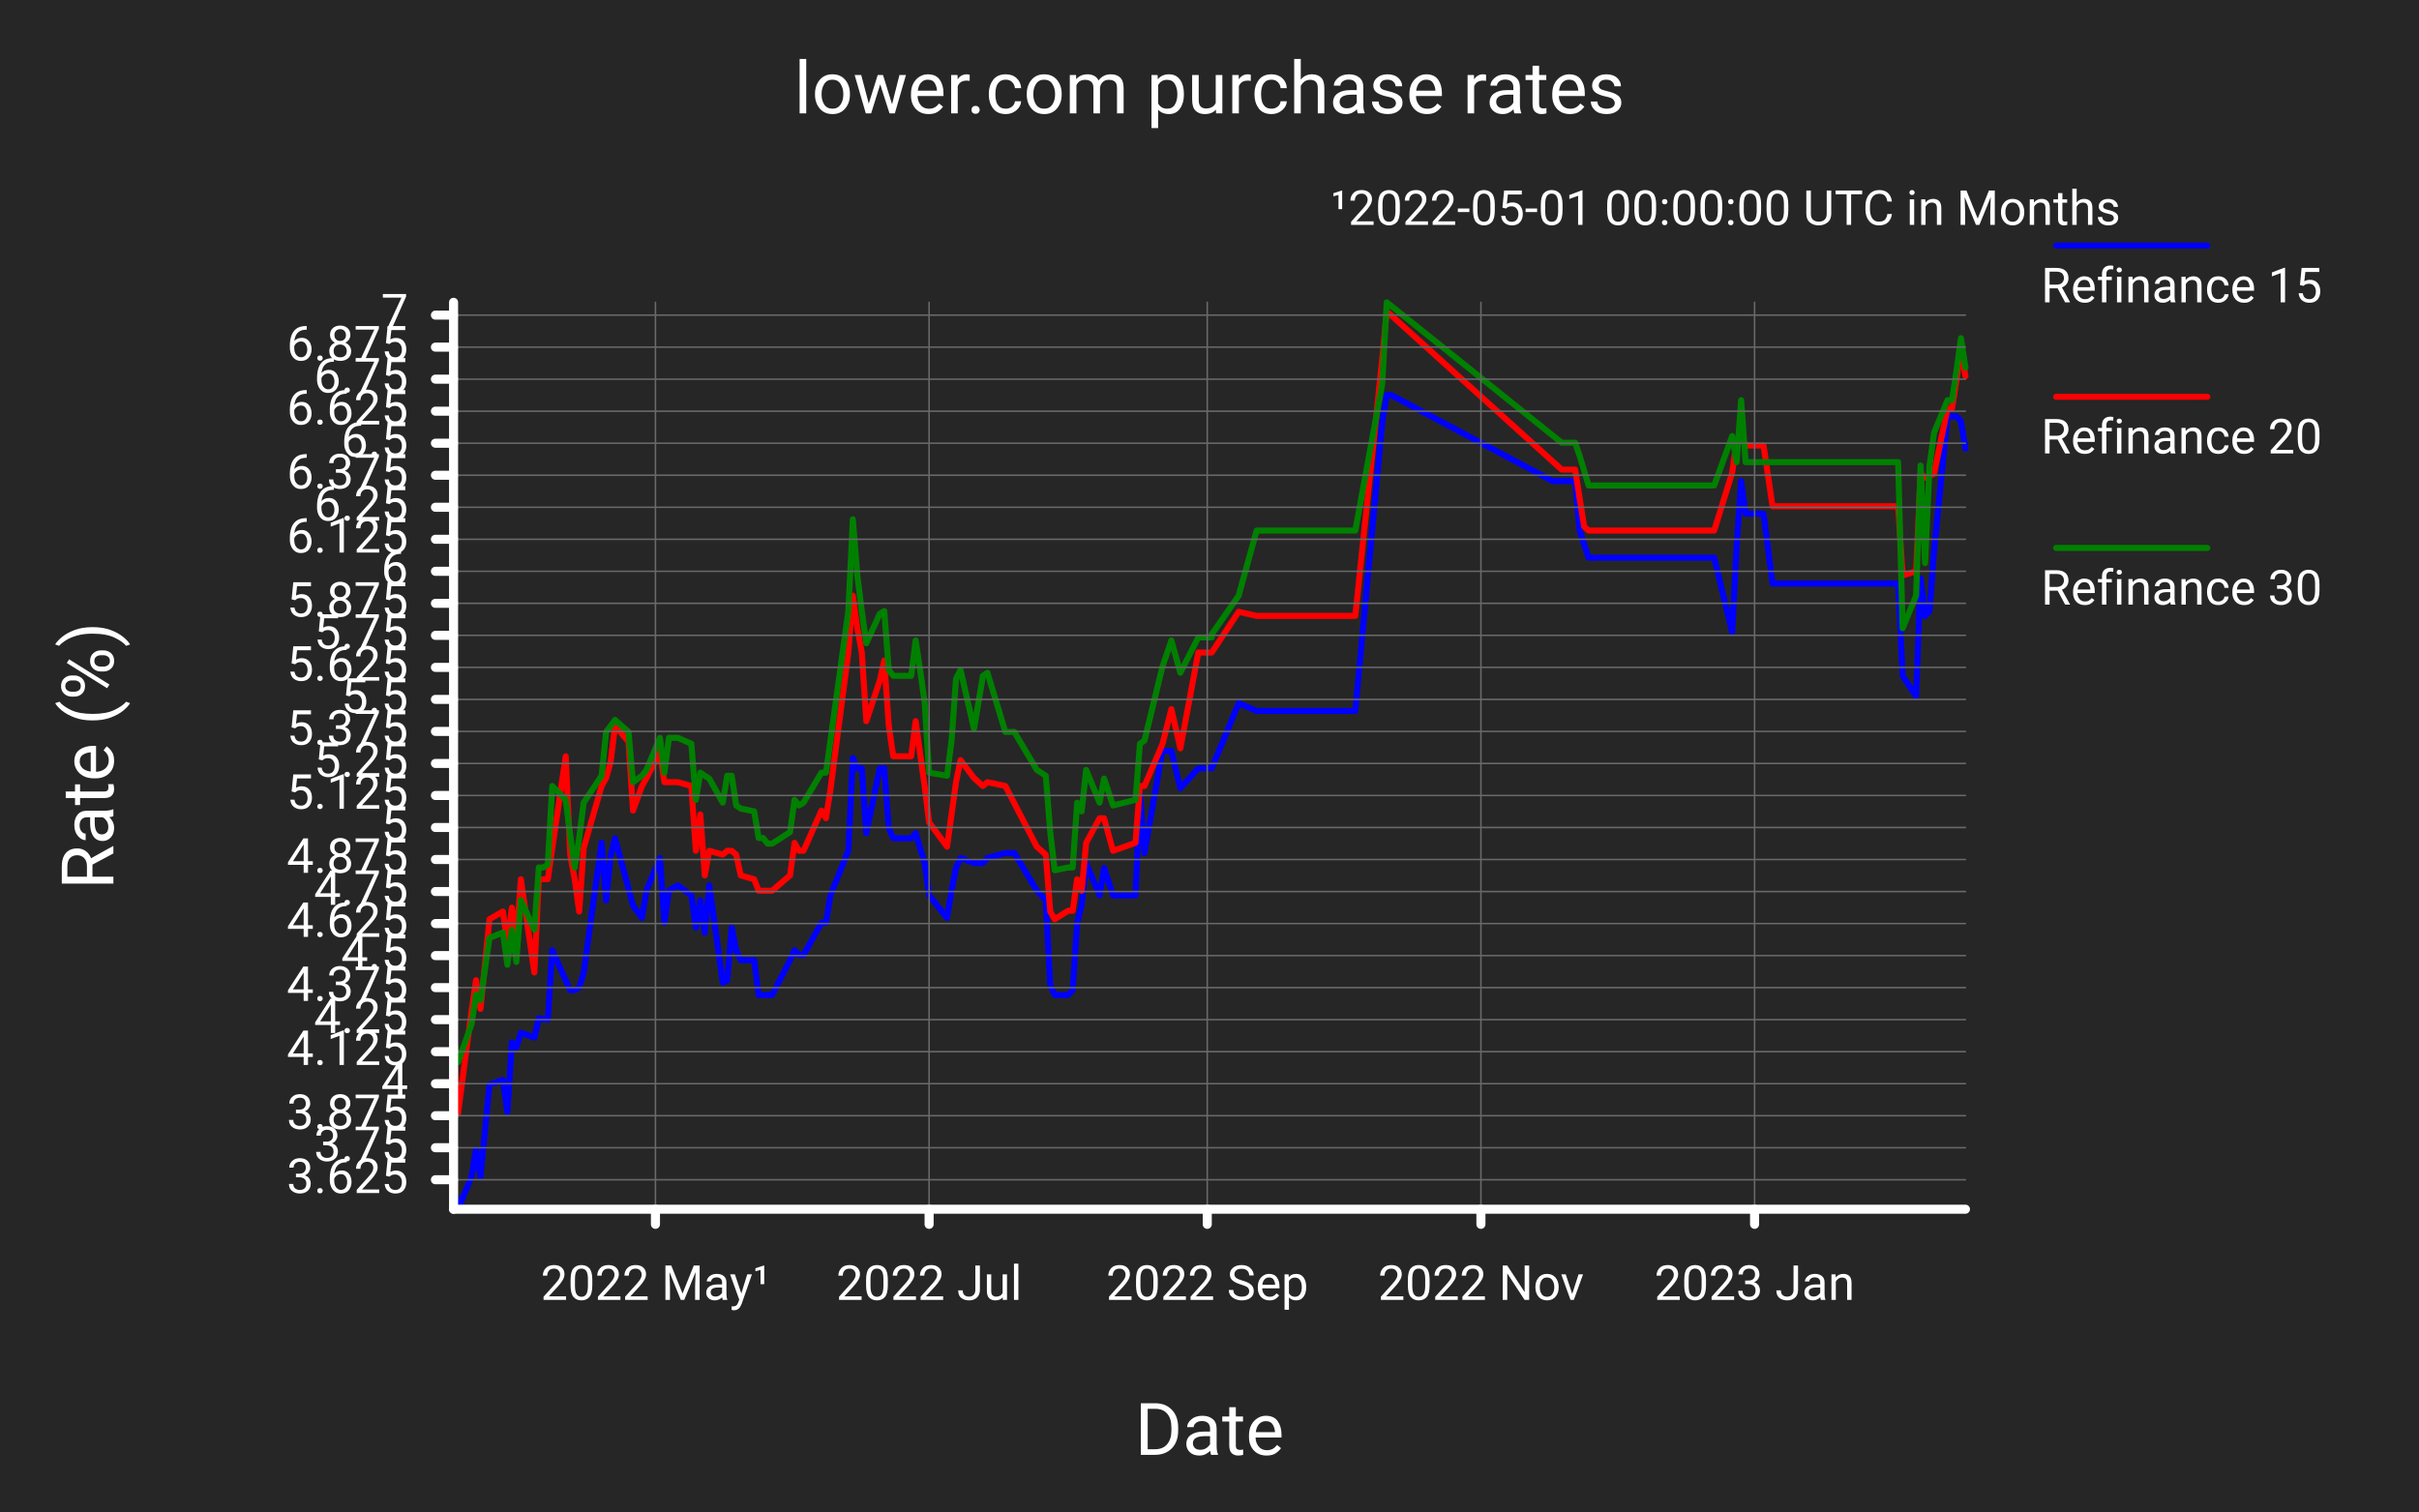
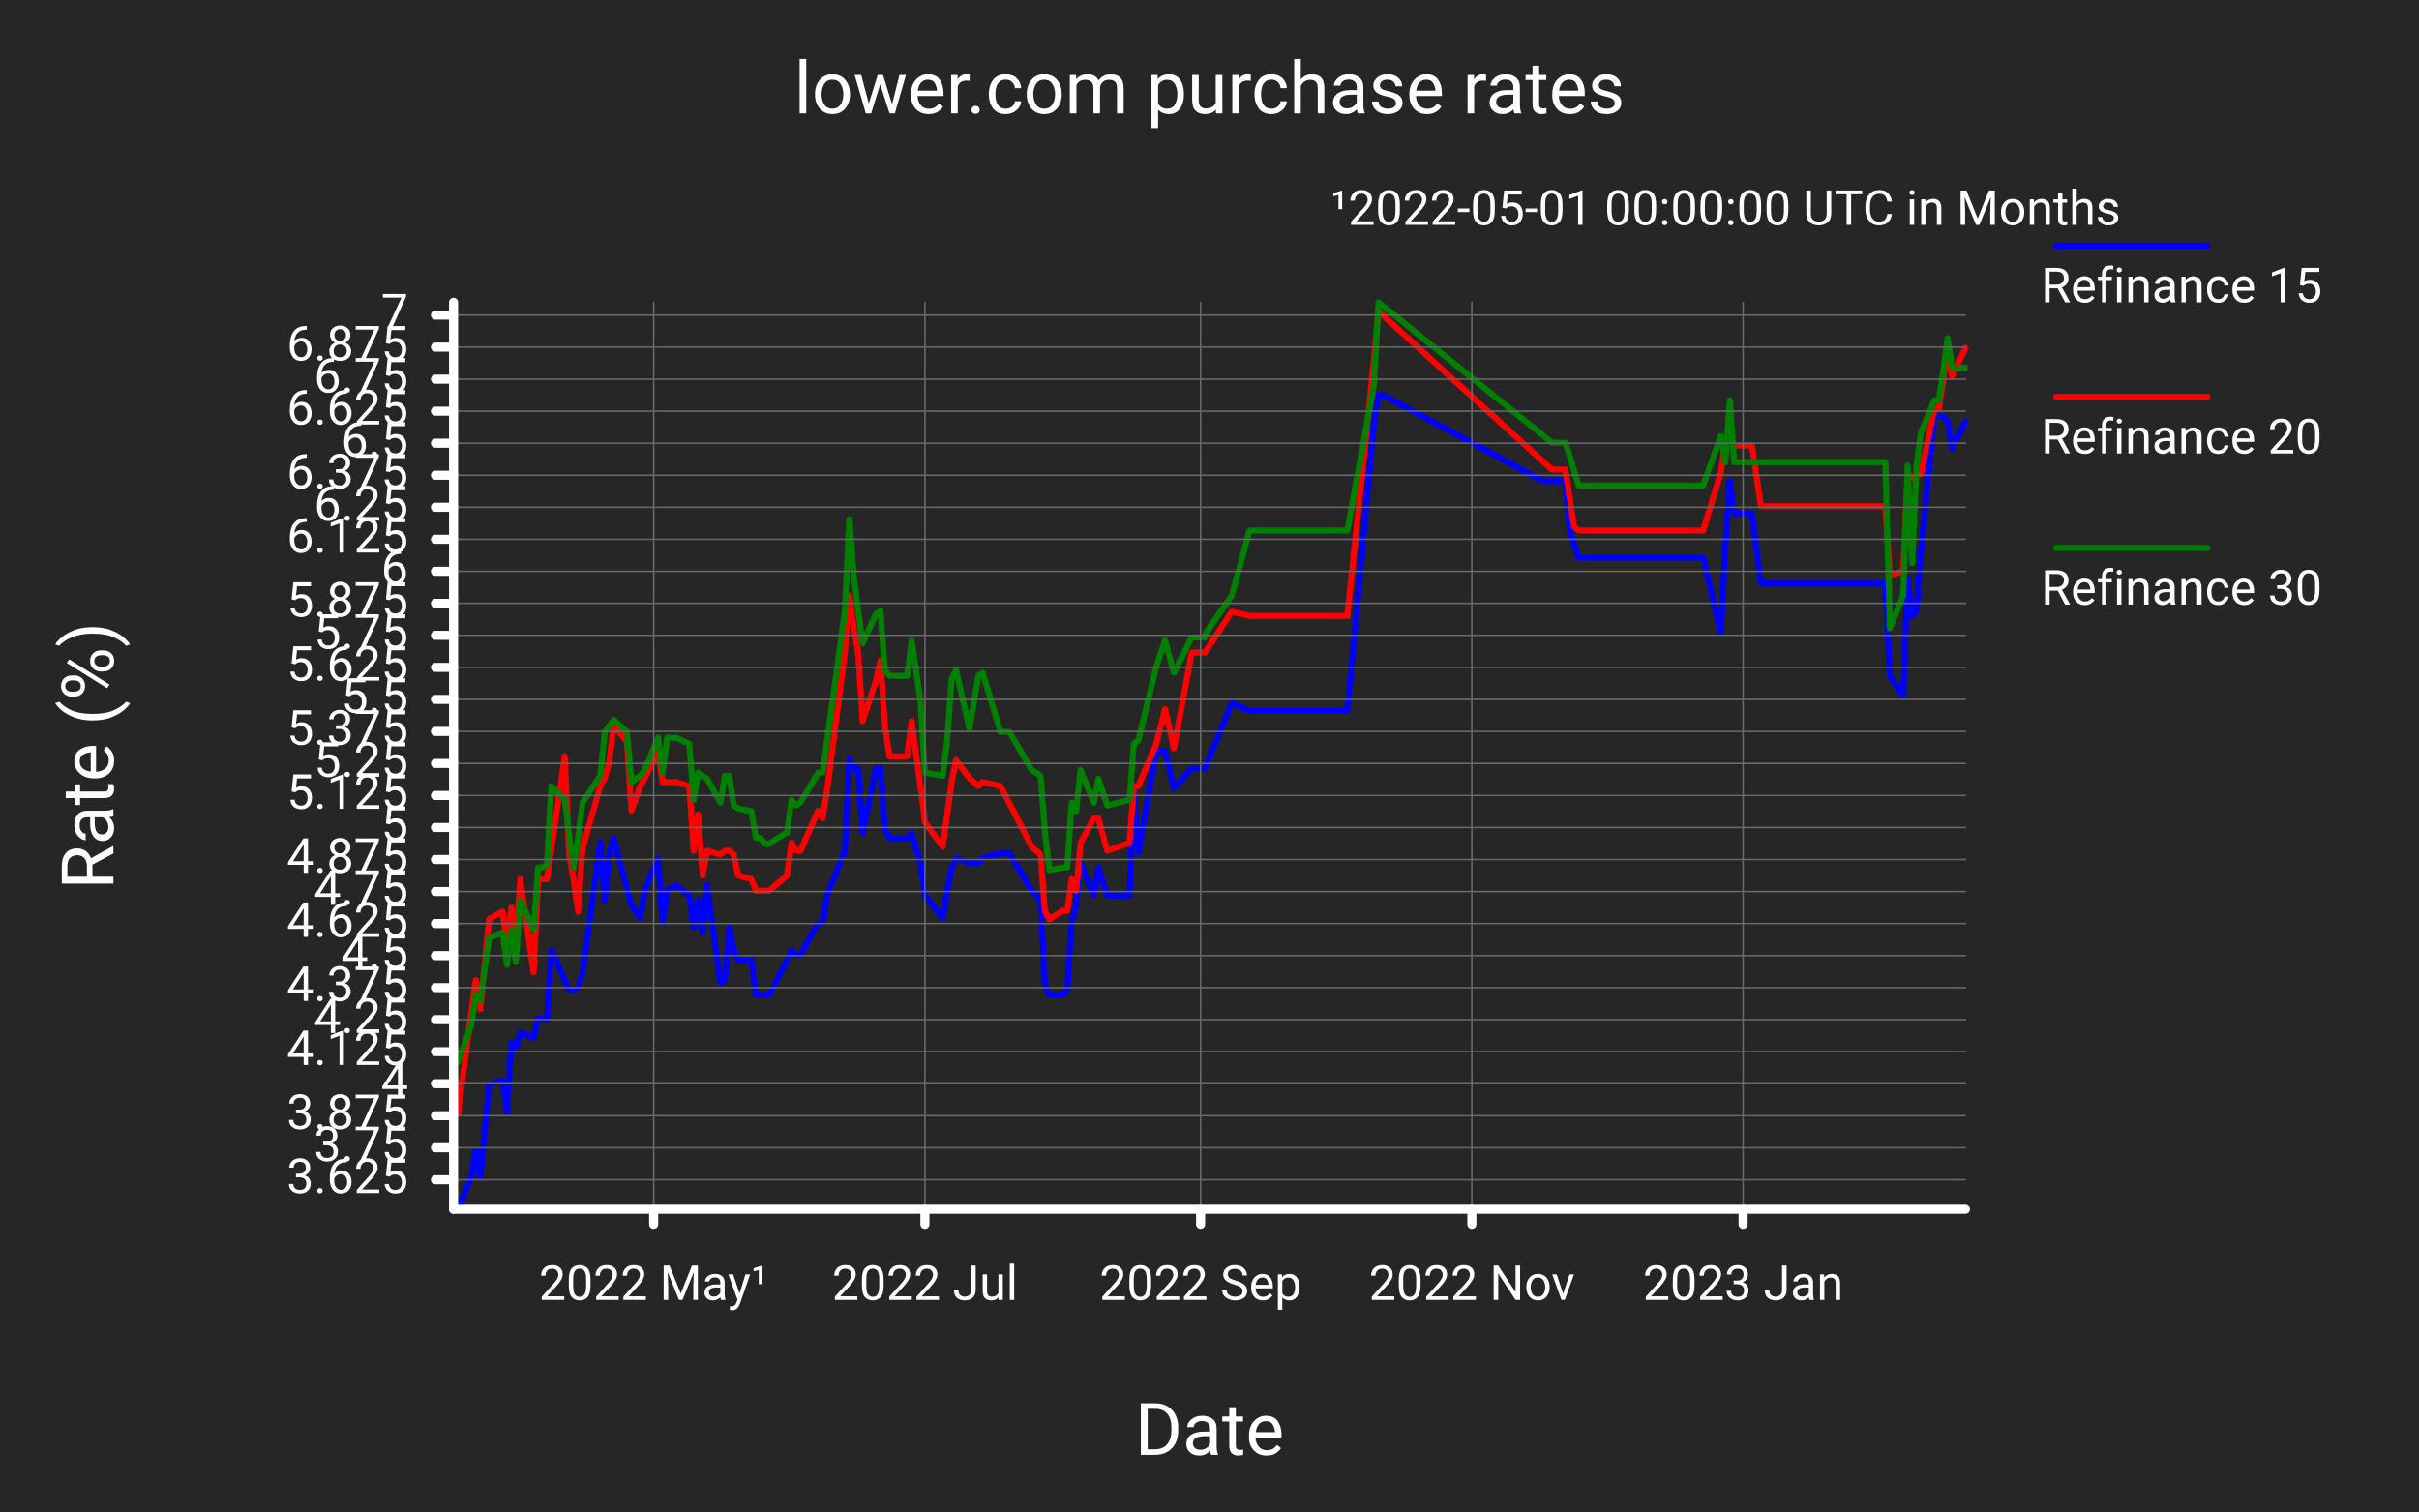
<svg xmlns="http://www.w3.org/2000/svg" class="poloto" width="800" height="500" viewBox="0 0 800 500">
  <style>.poloto{stroke-linecap:round;stroke-linejoin:round;font-family:Roboto,sans-serif;font-size:16px;}.poloto_background{fill:#262626;}.poloto_scatter{stroke-width:7}.poloto_tick_line{stroke:dimgray;stroke-width:0.5}.poloto_line{stroke-width:2}.poloto_text{fill: white;}.poloto_axis_lines{stroke: white;stroke-width:3;fill:none;stroke-dasharray:none}.poloto_title{font-size:24px;dominant-baseline:start;text-anchor:middle;}.poloto_xname{font-size:24px;dominant-baseline:start;text-anchor:middle;}.poloto_yname{font-size:24px;dominant-baseline:start;text-anchor:middle;}.poloto0stroke{stroke:blue;}.poloto1stroke{stroke:red;}.poloto2stroke{stroke:green;}.poloto3stroke{stroke:gold;}.poloto4stroke{stroke:aqua;}.poloto5stroke{stroke:lime;}.poloto6stroke{stroke:orange;}.poloto7stroke{stroke:chocolate;}.poloto0fill{fill:blue;}.poloto1fill{fill:red;}.poloto2fill{fill:green;}.poloto3fill{fill:gold;}.poloto4fill{fill:aqua;}.poloto5fill{fill:lime;}.poloto6fill{fill:orange;}.poloto7fill{fill:chocolate;}</style>
  <circle r="1e5" class="poloto_background" />
  <text class="poloto_text poloto_legend_text" x="675" y="100">Refinance 15</text>
  <line class="poloto_line poloto_legend_icon poloto0stroke poloto0legend" stroke="black" x1="680" x2="730" y1="81.25" y2="81.25" />
-   <path class="poloto_line poloto0stroke" fill="none" stroke="black" d=" M 150.00 392.46 L 151.48 400.00 L 155.93 389.32 L 157.42 380.17 L 158.90 389.32 L 158.90 389.32 L 161.87 358.81 L 166.32 357.20 L 167.80 367.88 L 169.29 344.83 L 170.77 346.44 L 172.26 341.61 L 176.71 343.22 L 178.19 336.78 L 178.19 336.78 L 181.16 337.37 L 182.64 314.32 L 187.09 324.32 L 188.58 327.54 L 190.06 327.54 L 191.54 326.69 L 193.03 321.78 L 198.96 278.73 L 200.45 297.88 L 201.93 283.05 L 203.41 277.29 L 203.41 277.29 L 209.35 299.58 L 212.31 303.64 L 213.80 294.58 L 218.25 283.81 L 219.73 305.25 L 221.22 294.58 L 221.22 294.58 L 224.18 292.88 L 228.64 296.19 L 230.12 306.86 L 230.12 306.86 L 231.60 297.80 L 233.09 308.56 L 234.57 292.88 L 239.02 325.08 L 240.50 324.32 L 241.99 306.86 L 241.99 306.86 L 243.47 314.32 L 244.96 317.63 L 249.41 317.63 L 250.89 329.15 L 252.37 329.15 L 253.86 329.15 L 255.34 329.15 L 261.28 317.63 L 262.76 314.32 L 264.24 315.93 L 265.73 315.93 L 265.73 315.93 L 271.66 305.25 L 273.15 305.25 L 274.63 296.19 L 280.56 281.36 L 282.05 250.76 L 283.53 254.15 L 285.01 254.15 L 286.50 275.59 L 290.95 254.15 L 292.43 254.15 L 293.92 273.90 L 295.40 277.29 L 301.34 277.29 L 302.82 275.59 L 304.30 280.59 L 305.79 285.51 L 307.27 296.19 L 313.20 303.64 L 314.69 294.58 L 316.17 287.12 L 317.66 283.81 L 322.11 285.51 L 325.07 285.51 L 326.56 283.81 L 332.49 282.20 L 332.49 282.20 L 332.49 282.20 L 332.49 282.20 L 332.49 282.20 L 332.49 282.20 L 335.46 282.20 L 335.46 282.20 L 335.46 282.20 L 335.46 282.20 L 335.46 282.20 L 335.46 282.20 L 342.88 294.58 L 345.85 297.80 L 347.33 325.93 L 348.81 329.15 L 353.26 329.15 L 354.75 327.54 L 356.23 305.25 L 357.72 299.49 L 359.20 285.51 L 363.65 296.19 L 363.65 296.19 L 365.13 287.12 L 368.10 296.19 L 368.10 296.19 L 375.52 296.19 L 377.00 262.46 L 378.49 282.20 L 384.42 248.39 L 387.39 248.39 L 387.39 248.39 L 390.36 260.76 L 396.29 254.15 L 396.29 254.15 L 396.29 254.15 L 396.29 254.15 L 396.29 254.15 L 396.29 254.15 L 396.29 254.15 L 396.29 254.15 L 396.29 254.15 L 400.74 254.15 L 409.64 232.63 L 415.58 235.17 L 415.58 235.17 L 420.03 235.17 L 425.96 235.17 L 427.45 235.17 L 427.45 235.17 L 427.45 235.17 L 427.45 235.17 L 427.45 235.17 L 446.74 235.17 L 448.22 235.17 L 457.12 139.75 L 458.61 130.68 L 460.09 130.68 L 513.50 159.15 L 519.44 159.15 L 520.92 159.15 L 522.40 175.51 L 525.37 184.49 L 525.37 184.49 L 531.31 184.49 L 532.79 184.49 L 534.27 184.49 L 535.76 184.49 L 540.21 184.49 L 541.69 184.49 L 544.66 184.49 L 546.14 184.49 L 550.59 184.49 L 552.08 184.49 L 552.08 184.49 L 556.53 184.49 L 560.98 184.49 L 562.46 184.49 L 563.95 184.49 L 565.43 184.49 L 566.91 184.49 L 572.85 209.15 L 574.33 180.68 L 575.82 159.15 L 577.30 169.92 L 581.75 169.92 L 583.23 169.92 L 583.23 169.92 L 586.20 193.05 L 587.69 193.05 L 592.14 193.05 L 593.62 193.05 L 595.10 193.05 L 596.59 193.05 L 598.07 193.05 L 598.07 193.05 L 598.07 193.05 L 598.07 193.05 L 605.49 193.05 L 608.46 193.05 L 612.91 193.05 L 614.39 193.05 L 617.36 193.05 L 618.84 193.05 L 624.78 193.05 L 626.26 193.05 L 627.74 193.05 L 629.23 223.56 L 633.68 230.34 L 635.16 191.36 L 636.65 203.81 L 638.13 202.12 L 639.61 182.37 L 644.07 137.71 L 645.55 137.71 L 647.03 137.71 L 648.52 139.41 L 650.00 148.39" />
+   <path class="poloto_line poloto0stroke" fill="none" stroke="black" d=" M 150.00 392.46 L 151.47 400.00 L 155.88 389.32 L 157.35 380.17 L 158.82 389.32 L 158.82 389.32 L 161.76 358.81 L 166.18 357.20 L 167.65 367.88 L 169.12 344.83 L 170.59 346.44 L 172.06 341.61 L 176.47 343.22 L 177.94 336.78 L 177.94 336.78 L 180.88 337.37 L 182.35 314.32 L 186.76 324.32 L 188.24 327.54 L 189.71 327.54 L 191.18 326.69 L 192.65 321.78 L 198.53 278.73 L 200.00 297.88 L 201.47 283.05 L 202.94 277.29 L 202.94 277.29 L 208.82 299.58 L 211.76 303.64 L 213.24 294.58 L 217.65 283.81 L 219.12 305.25 L 220.59 294.58 L 220.59 294.58 L 223.53 292.88 L 227.94 296.19 L 229.41 306.86 L 229.41 306.86 L 230.88 297.80 L 232.35 308.56 L 233.82 292.88 L 238.24 325.08 L 239.71 324.32 L 241.18 306.86 L 241.18 306.86 L 242.65 314.32 L 244.12 317.63 L 248.53 317.63 L 250.00 329.15 L 251.47 329.15 L 252.94 329.15 L 254.41 329.15 L 260.29 317.63 L 261.76 314.32 L 263.24 315.93 L 264.71 315.93 L 264.71 315.93 L 270.59 305.25 L 272.06 305.25 L 273.53 296.19 L 279.41 281.36 L 280.88 250.76 L 282.35 254.15 L 283.82 254.15 L 285.29 275.59 L 289.71 254.15 L 291.18 254.15 L 292.65 273.90 L 294.12 277.29 L 300.00 277.29 L 301.47 275.59 L 302.94 280.59 L 304.41 285.51 L 305.88 296.19 L 311.76 303.64 L 313.24 294.58 L 314.71 287.12 L 316.18 283.81 L 320.59 285.51 L 323.53 285.51 L 325.00 283.81 L 330.88 282.20 L 330.88 282.20 L 330.88 282.20 L 330.88 282.20 L 330.88 282.20 L 330.88 282.20 L 333.82 282.20 L 333.82 282.20 L 333.82 282.20 L 333.82 282.20 L 333.82 282.20 L 333.82 282.20 L 341.18 294.58 L 344.12 297.80 L 345.59 325.93 L 347.06 329.15 L 351.47 329.15 L 352.94 327.54 L 354.41 305.25 L 355.88 299.49 L 357.35 285.51 L 361.76 296.19 L 361.76 296.19 L 363.24 287.12 L 366.18 296.19 L 366.18 296.19 L 373.53 296.19 L 375.00 262.46 L 376.47 282.20 L 382.35 248.39 L 385.29 248.39 L 385.29 248.39 L 388.24 260.76 L 394.12 254.15 L 394.12 254.15 L 394.12 254.15 L 394.12 254.15 L 394.12 254.15 L 394.12 254.15 L 394.12 254.15 L 394.12 254.15 L 394.12 254.15 L 398.53 254.15 L 407.35 232.63 L 413.24 235.17 L 413.24 235.17 L 417.65 235.17 L 423.53 235.17 L 425.00 235.17 L 425.00 235.17 L 425.00 235.17 L 425.00 235.17 L 425.00 235.17 L 444.12 235.17 L 445.59 235.17 L 454.41 139.75 L 455.88 130.68 L 457.35 130.68 L 510.29 159.15 L 516.18 159.15 L 517.65 159.15 L 519.12 175.51 L 522.06 184.49 L 522.06 184.49 L 527.94 184.49 L 529.41 184.49 L 530.88 184.49 L 532.35 184.49 L 536.76 184.49 L 538.24 184.49 L 541.18 184.49 L 542.65 184.49 L 547.06 184.49 L 548.53 184.49 L 548.53 184.49 L 552.94 184.49 L 557.35 184.49 L 558.82 184.49 L 560.29 184.49 L 561.76 184.49 L 563.24 184.49 L 569.12 209.15 L 570.59 180.68 L 572.06 159.15 L 573.53 169.92 L 577.94 169.92 L 579.41 169.92 L 579.41 169.92 L 582.35 193.05 L 583.82 193.05 L 588.24 193.05 L 589.71 193.05 L 591.18 193.05 L 592.65 193.05 L 594.12 193.05 L 594.12 193.05 L 594.12 193.05 L 594.12 193.05 L 601.47 193.05 L 604.41 193.05 L 608.82 193.05 L 610.29 193.05 L 613.24 193.05 L 614.71 193.05 L 620.59 193.05 L 622.06 193.05 L 623.53 193.05 L 625.00 223.56 L 629.41 230.34 L 630.88 191.36 L 632.35 203.81 L 633.82 202.12 L 635.29 182.37 L 639.71 137.71 L 641.18 137.71 L 642.65 137.71 L 644.12 139.41 L 645.59 148.39 L 650.00 139.41" />
  <text class="poloto_text poloto_legend_text" x="675" y="150">Refinance 20</text>
  <line class="poloto_line poloto_legend_icon poloto1stroke poloto1legend" stroke="black" x1="680" x2="730" y1="131.25" y2="131.25" />
-   <path class="poloto_line poloto1stroke" fill="none" stroke="black" d=" M 150.00 345.68 L 151.48 368.31 L 155.93 334.58 L 157.42 324.24 L 158.90 333.73 L 158.90 333.73 L 161.87 304.07 L 166.32 301.53 L 167.80 312.29 L 169.29 300.25 L 170.77 311.02 L 172.26 290.85 L 176.71 321.69 L 178.19 290.85 L 178.19 290.85 L 181.16 290.85 L 181.16 290.85 L 187.09 250.17 L 188.58 282.71 L 190.06 290.85 L 191.54 301.53 L 193.03 280.59 L 198.96 260.00 L 200.45 257.37 L 201.93 252.12 L 203.41 240.08 L 207.86 245.34 L 209.35 268.14 L 212.31 260.00 L 213.80 257.37 L 218.25 248.81 L 219.73 258.73 L 221.22 258.73 L 221.22 258.73 L 224.18 258.73 L 228.64 260.00 L 230.12 281.44 L 230.12 281.44 L 231.60 269.41 L 233.09 289.58 L 234.57 281.44 L 239.02 282.71 L 240.50 281.44 L 241.99 281.44 L 241.99 281.44 L 243.47 282.71 L 244.96 289.58 L 249.41 290.85 L 250.89 294.66 L 252.37 294.66 L 253.86 294.66 L 255.34 294.66 L 261.28 289.58 L 262.76 278.81 L 264.24 281.44 L 265.73 281.44 L 265.73 281.44 L 271.66 268.14 L 273.15 270.68 L 274.63 261.27 L 280.56 215.85 L 282.05 197.03 L 283.53 207.80 L 285.01 215.85 L 286.50 238.56 L 290.95 225.17 L 292.43 218.47 L 293.92 239.92 L 295.40 250.17 L 301.34 250.17 L 302.82 238.56 L 304.30 249.32 L 305.79 260.00 L 307.27 272.03 L 313.20 280.08 L 314.69 269.41 L 316.17 258.73 L 317.66 251.44 L 322.11 257.37 L 325.07 260.00 L 326.56 258.73 L 332.49 260.00 L 332.49 260.00 L 332.49 260.00 L 332.49 260.00 L 332.49 260.00 L 332.49 260.00 L 332.49 260.00 L 332.49 260.00 L 332.49 260.00 L 332.49 260.00 L 332.49 260.00 L 332.49 260.00 L 342.88 280.08 L 345.85 282.71 L 347.33 301.53 L 348.81 304.07 L 353.26 301.27 L 354.75 301.27 L 356.23 290.85 L 357.72 294.66 L 359.20 278.81 L 363.65 270.68 L 363.65 270.68 L 365.13 270.68 L 368.10 281.44 L 368.10 281.44 L 375.52 278.81 L 377.00 260.00 L 378.49 260.00 L 384.42 246.19 L 387.39 234.58 L 387.39 234.58 L 390.36 247.54 L 396.29 215.85 L 396.29 215.85 L 396.29 215.85 L 396.29 215.85 L 396.29 215.85 L 396.29 215.85 L 396.29 215.85 L 396.29 215.85 L 396.29 215.85 L 400.74 215.85 L 409.64 202.37 L 415.58 203.73 L 418.55 203.73 L 420.03 203.73 L 420.03 203.73 L 427.45 203.73 L 428.93 203.73 L 428.93 203.73 L 428.93 203.73 L 428.93 203.73 L 446.74 203.73 L 448.22 203.73 L 457.12 118.81 L 458.61 102.97 L 458.61 102.97 L 516.47 155.34 L 519.44 155.34 L 520.92 155.34 L 523.89 174.15 L 525.37 175.51 L 525.37 175.51 L 531.31 175.51 L 532.79 175.51 L 534.27 175.51 L 535.76 175.51 L 540.21 175.51 L 541.69 175.51 L 544.66 175.51 L 546.14 175.51 L 550.59 175.51 L 552.08 175.51 L 552.08 175.51 L 556.53 175.51 L 560.98 175.51 L 562.46 175.51 L 563.95 175.51 L 565.43 175.51 L 566.91 175.51 L 572.85 156.36 L 574.33 145.93 L 575.82 144.58 L 577.30 147.37 L 581.75 147.37 L 583.23 147.37 L 583.23 147.37 L 586.20 167.46 L 587.69 167.46 L 592.14 167.46 L 593.62 167.46 L 595.10 167.46 L 596.59 167.46 L 598.07 167.46 L 598.07 167.46 L 604.01 167.46 L 604.01 167.46 L 605.49 167.46 L 608.46 167.46 L 612.91 167.46 L 614.39 167.46 L 617.36 167.46 L 618.84 167.46 L 624.78 167.46 L 626.26 167.46 L 627.74 167.46 L 629.23 190.34 L 633.68 188.98 L 635.16 156.69 L 636.65 158.05 L 636.65 158.05 L 639.61 156.69 L 644.07 135.17 L 645.55 135.17 L 647.03 125.85 L 648.52 115.08 L 650.00 124.49" />
+   <path class="poloto_line poloto1stroke" fill="none" stroke="black" d=" M 150.00 345.68 L 151.47 368.31 L 155.88 334.58 L 157.35 324.24 L 158.82 333.73 L 158.82 333.73 L 161.76 304.07 L 166.18 301.53 L 167.65 312.29 L 169.12 300.25 L 170.59 311.02 L 172.06 290.85 L 176.47 321.69 L 177.94 290.85 L 177.94 290.85 L 180.88 290.85 L 180.88 290.85 L 186.76 250.17 L 188.24 282.71 L 189.71 290.85 L 191.18 301.53 L 192.65 280.59 L 198.53 260.00 L 200.00 257.37 L 201.47 252.12 L 202.94 240.08 L 207.35 245.34 L 208.82 268.14 L 211.76 260.00 L 213.24 257.37 L 217.65 248.81 L 219.12 258.73 L 220.59 258.73 L 220.59 258.73 L 223.53 258.73 L 227.94 260.00 L 229.41 281.44 L 229.41 281.44 L 230.88 269.41 L 232.35 289.58 L 233.82 281.44 L 238.24 282.71 L 239.71 281.44 L 241.18 281.44 L 241.18 281.44 L 242.65 282.71 L 244.12 289.58 L 248.53 290.85 L 250.00 294.66 L 251.47 294.66 L 252.94 294.66 L 254.41 294.66 L 260.29 289.58 L 261.76 278.81 L 263.24 281.44 L 264.71 281.44 L 264.71 281.44 L 270.59 268.14 L 272.06 270.68 L 273.53 261.27 L 279.41 215.85 L 280.88 197.03 L 282.35 207.80 L 283.82 215.85 L 285.29 238.56 L 289.71 225.17 L 291.18 218.47 L 292.65 239.92 L 294.12 250.17 L 300.00 250.17 L 301.47 238.56 L 302.94 249.32 L 304.41 260.00 L 305.88 272.03 L 311.76 280.08 L 313.24 269.41 L 314.71 258.73 L 316.18 251.44 L 320.59 257.37 L 323.53 260.00 L 325.00 258.73 L 330.88 260.00 L 330.88 260.00 L 330.88 260.00 L 330.88 260.00 L 330.88 260.00 L 330.88 260.00 L 330.88 260.00 L 330.88 260.00 L 330.88 260.00 L 330.88 260.00 L 330.88 260.00 L 330.88 260.00 L 341.18 280.08 L 344.12 282.71 L 345.59 301.53 L 347.06 304.07 L 351.47 301.27 L 352.94 301.27 L 354.41 290.85 L 355.88 294.66 L 357.35 278.81 L 361.76 270.68 L 361.76 270.68 L 363.24 270.68 L 366.18 281.44 L 366.18 281.44 L 373.53 278.81 L 375.00 260.00 L 376.47 260.00 L 382.35 246.19 L 385.29 234.58 L 385.29 234.58 L 388.24 247.54 L 394.12 215.85 L 394.12 215.85 L 394.12 215.85 L 394.12 215.85 L 394.12 215.85 L 394.12 215.85 L 394.12 215.85 L 394.12 215.85 L 394.12 215.85 L 398.53 215.85 L 407.35 202.37 L 413.24 203.73 L 416.18 203.73 L 417.65 203.73 L 417.65 203.73 L 425.00 203.73 L 426.47 203.73 L 426.47 203.73 L 426.47 203.73 L 426.47 203.73 L 444.12 203.73 L 445.59 203.73 L 454.41 118.81 L 455.88 102.97 L 455.88 102.97 L 513.24 155.34 L 516.18 155.34 L 517.65 155.34 L 520.59 174.15 L 522.06 175.51 L 522.06 175.51 L 527.94 175.51 L 529.41 175.51 L 530.88 175.51 L 532.35 175.51 L 536.76 175.51 L 538.24 175.51 L 541.18 175.51 L 542.65 175.51 L 547.06 175.51 L 548.53 175.51 L 548.53 175.51 L 552.94 175.51 L 557.35 175.51 L 558.82 175.51 L 560.29 175.51 L 561.76 175.51 L 563.24 175.51 L 569.12 156.36 L 570.59 145.93 L 572.06 144.58 L 573.53 147.37 L 577.94 147.37 L 579.41 147.37 L 579.41 147.37 L 582.35 167.46 L 583.82 167.46 L 588.24 167.46 L 589.71 167.46 L 591.18 167.46 L 592.65 167.46 L 594.12 167.46 L 594.12 167.46 L 600.00 167.46 L 600.00 167.46 L 601.47 167.46 L 604.41 167.46 L 608.82 167.46 L 610.29 167.46 L 613.24 167.46 L 614.71 167.46 L 620.59 167.46 L 622.06 167.46 L 623.53 167.46 L 625.00 190.34 L 629.41 188.98 L 630.88 156.69 L 632.35 158.05 L 632.35 158.05 L 635.29 156.69 L 639.71 135.17 L 641.18 135.17 L 642.65 125.85 L 644.12 115.08 L 645.59 124.49 L 650.00 115.08" />
  <text class="poloto_text poloto_legend_text" x="675" y="200">Refinance 30</text>
  <line class="poloto_line poloto_legend_icon poloto2stroke poloto2legend" stroke="black" x1="680" x2="730" y1="181.25" y2="181.25" />
-   <path class="poloto_line poloto2stroke" fill="none" stroke="black" d=" M 150.00 343.31 L 151.48 351.36 L 155.93 338.81 L 157.42 328.98 L 158.90 330.85 L 158.90 330.85 L 161.87 310.25 L 166.32 308.47 L 167.80 319.15 L 169.29 307.54 L 170.77 318.22 L 172.26 297.71 L 176.71 307.54 L 178.19 286.95 L 179.67 286.95 L 181.16 286.02 L 182.64 260.00 L 187.09 264.58 L 188.58 276.27 L 190.06 286.95 L 191.54 277.20 L 193.03 265.51 L 198.96 256.61 L 200.45 242.12 L 201.93 240.17 L 203.41 238.14 L 207.86 242.12 L 209.35 258.73 L 212.31 256.61 L 213.80 254.66 L 218.25 244.07 L 219.73 255.59 L 221.22 244.07 L 221.22 244.07 L 224.18 244.07 L 228.64 246.02 L 230.12 264.58 L 230.12 264.58 L 231.60 255.59 L 233.09 256.61 L 234.57 257.54 L 239.02 265.51 L 240.50 256.61 L 241.99 256.61 L 241.99 256.61 L 243.47 266.44 L 244.96 267.46 L 249.41 268.39 L 250.89 277.20 L 252.37 277.20 L 253.86 279.07 L 255.34 279.07 L 261.28 275.25 L 262.76 264.58 L 264.24 266.44 L 265.73 265.51 L 265.73 265.51 L 271.66 255.59 L 273.15 255.59 L 274.63 245.00 L 280.56 202.12 L 282.05 171.78 L 283.53 190.34 L 285.01 202.12 L 286.50 212.80 L 290.95 203.05 L 292.43 202.12 L 293.92 221.61 L 295.40 223.56 L 301.34 223.56 L 302.82 211.86 L 304.30 221.61 L 305.79 232.29 L 307.27 255.59 L 313.20 256.61 L 314.69 245.00 L 316.17 224.58 L 317.66 221.61 L 322.11 241.10 L 325.07 223.56 L 326.56 222.54 L 332.49 242.12 L 332.49 242.12 L 332.49 242.12 L 332.49 242.12 L 332.49 242.12 L 332.49 242.12 L 335.46 242.12 L 335.46 242.12 L 335.46 242.12 L 335.46 242.12 L 335.46 242.12 L 335.46 242.12 L 342.88 254.66 L 345.85 256.61 L 347.33 275.25 L 348.81 287.88 L 353.26 286.95 L 354.75 286.95 L 356.23 265.51 L 357.72 268.39 L 359.20 254.66 L 363.65 265.51 L 363.65 265.51 L 365.13 257.54 L 368.10 266.44 L 368.10 266.44 L 375.52 264.58 L 377.00 246.02 L 378.49 245.00 L 384.42 220.59 L 387.39 211.86 L 387.39 211.86 L 390.36 222.54 L 396.29 210.85 L 396.29 210.85 L 396.29 210.85 L 396.29 210.85 L 396.29 210.85 L 396.29 210.85 L 396.29 210.85 L 396.29 210.85 L 400.74 210.85 L 400.74 209.83 L 409.64 197.03 L 415.58 175.51 L 415.58 175.51 L 420.03 175.51 L 420.03 175.51 L 427.45 175.51 L 428.93 175.51 L 428.93 175.51 L 428.93 175.51 L 428.93 175.51 L 446.74 175.51 L 448.22 175.51 L 457.12 127.03 L 458.61 100.00 L 458.61 100.00 L 516.47 146.44 L 519.44 146.44 L 520.92 146.44 L 522.40 150.76 L 525.37 160.59 L 525.37 160.59 L 531.31 160.59 L 532.79 160.59 L 534.27 160.59 L 535.76 160.59 L 540.21 160.59 L 541.69 160.59 L 544.66 160.59 L 546.14 160.59 L 550.59 160.59 L 552.08 160.59 L 552.08 160.59 L 556.53 160.59 L 560.98 160.59 L 562.46 160.59 L 563.95 160.59 L 565.43 160.59 L 566.91 160.59 L 572.85 144.24 L 574.33 152.88 L 575.82 132.37 L 577.30 152.88 L 581.75 152.88 L 583.23 152.88 L 583.23 152.88 L 586.20 152.88 L 587.69 152.88 L 592.14 152.88 L 593.62 152.88 L 595.10 152.88 L 596.59 152.88 L 598.07 152.88 L 598.07 152.88 L 604.01 152.88 L 604.01 152.88 L 605.49 152.88 L 608.46 152.88 L 612.91 152.88 L 614.39 152.88 L 617.36 152.88 L 618.84 152.88 L 624.78 152.88 L 626.26 152.88 L 627.74 152.88 L 629.23 207.80 L 633.68 197.03 L 635.16 153.98 L 636.65 186.27 L 638.13 153.98 L 639.61 143.14 L 644.07 132.37 L 645.55 132.37 L 647.03 122.63 L 648.52 111.86 L 650.00 121.61" />
+   <path class="poloto_line poloto2stroke" fill="none" stroke="black" d=" M 150.00 343.31 L 151.47 351.36 L 155.88 338.81 L 157.35 328.98 L 158.82 330.85 L 158.82 330.85 L 161.76 310.25 L 166.18 308.47 L 167.65 319.15 L 169.12 307.54 L 170.59 318.22 L 172.06 297.71 L 176.47 307.54 L 177.94 286.95 L 179.41 286.95 L 180.88 286.02 L 182.35 260.00 L 186.76 264.58 L 188.24 276.27 L 189.71 286.95 L 191.18 277.20 L 192.65 265.51 L 198.53 256.61 L 200.00 242.12 L 201.47 240.17 L 202.94 238.14 L 207.35 242.12 L 208.82 258.73 L 211.76 256.61 L 213.24 254.66 L 217.65 244.07 L 219.12 255.59 L 220.59 244.07 L 220.59 244.07 L 223.53 244.07 L 227.94 246.02 L 229.41 264.58 L 229.41 264.58 L 230.88 255.59 L 232.35 256.61 L 233.82 257.54 L 238.24 265.51 L 239.71 256.61 L 241.18 256.61 L 241.18 256.61 L 242.65 266.44 L 244.12 267.46 L 248.53 268.39 L 250.00 277.20 L 251.47 277.20 L 252.94 279.07 L 254.41 279.07 L 260.29 275.25 L 261.76 264.58 L 263.24 266.44 L 264.71 265.51 L 264.71 265.51 L 270.59 255.59 L 272.06 255.59 L 273.53 245.00 L 279.41 202.12 L 280.88 171.78 L 282.35 190.34 L 283.82 202.12 L 285.29 212.80 L 289.71 203.05 L 291.18 202.12 L 292.65 221.61 L 294.12 223.56 L 300.00 223.56 L 301.47 211.86 L 302.94 221.61 L 304.41 232.29 L 305.88 255.59 L 311.76 256.61 L 313.24 245.00 L 314.71 224.58 L 316.18 221.61 L 320.59 241.10 L 323.53 223.56 L 325.00 222.54 L 330.88 242.12 L 330.88 242.12 L 330.88 242.12 L 330.88 242.12 L 330.88 242.12 L 330.88 242.12 L 333.82 242.12 L 333.82 242.12 L 333.82 242.12 L 333.82 242.12 L 333.82 242.12 L 333.82 242.12 L 341.18 254.66 L 344.12 256.61 L 345.59 275.25 L 347.06 287.88 L 351.47 286.95 L 352.94 286.95 L 354.41 265.51 L 355.88 268.39 L 357.35 254.66 L 361.76 265.51 L 361.76 265.51 L 363.24 257.54 L 366.18 266.44 L 366.18 266.44 L 373.53 264.58 L 375.00 246.02 L 376.47 245.00 L 382.35 220.59 L 385.29 211.86 L 385.29 211.86 L 388.24 222.54 L 394.12 210.85 L 394.12 210.85 L 394.12 210.85 L 394.12 210.85 L 394.12 210.85 L 394.12 210.85 L 394.12 210.85 L 394.12 210.85 L 398.53 210.85 L 398.53 209.83 L 407.35 197.03 L 413.24 175.51 L 413.24 175.51 L 417.65 175.51 L 417.65 175.51 L 425.00 175.51 L 426.47 175.51 L 426.47 175.51 L 426.47 175.51 L 426.47 175.51 L 444.12 175.51 L 445.59 175.51 L 454.41 127.03 L 455.88 100.00 L 455.88 100.00 L 513.24 146.44 L 516.18 146.44 L 517.65 146.44 L 519.12 150.76 L 522.06 160.59 L 522.06 160.59 L 527.94 160.59 L 529.41 160.59 L 530.88 160.59 L 532.35 160.59 L 536.76 160.59 L 538.24 160.59 L 541.18 160.59 L 542.65 160.59 L 547.06 160.59 L 548.53 160.59 L 548.53 160.59 L 552.94 160.59 L 557.35 160.59 L 558.82 160.59 L 560.29 160.59 L 561.76 160.59 L 563.24 160.59 L 569.12 144.24 L 570.59 152.88 L 572.06 132.37 L 573.53 152.88 L 577.94 152.88 L 579.41 152.88 L 579.41 152.88 L 582.35 152.88 L 583.82 152.88 L 588.24 152.88 L 589.71 152.88 L 591.18 152.88 L 592.65 152.88 L 594.12 152.88 L 594.12 152.88 L 600.00 152.88 L 600.00 152.88 L 601.47 152.88 L 604.41 152.88 L 608.82 152.88 L 610.29 152.88 L 613.24 152.88 L 614.71 152.88 L 620.59 152.88 L 622.06 152.88 L 623.53 152.88 L 625.00 207.80 L 629.41 197.03 L 630.88 153.98 L 632.35 186.27 L 633.82 153.98 L 635.29 143.14 L 639.71 132.37 L 641.18 132.37 L 642.65 122.63 L 644.12 111.86 L 645.59 121.61 L 650.00 121.61" />
  <text class="poloto_labels poloto_text poloto_title" x="400" y="37.5">lower.com purchase rates</text>
  <text class="poloto_labels poloto_text poloto_xname" x="400" y="481.25">Date</text>
  <text class="poloto_labels poloto_text poloto_yname" transform="rotate(-90,37.5,250)" x="37.5" y="250">Rate (%)</text>
  <text class="poloto_tick_labels poloto_text" dominant-baseline="middle" text-anchor="start" x="150" y="70" />
  <line class="poloto_axis_lines" stroke="black" x1="150" x2="144" y1="390.254" y2="390.254" />
  <line class="poloto_tick_line" stroke="black" x1="150" x2="650" y1="390.254" y2="390.254" />
  <text class="poloto_tick_labels poloto_text" dominant-baseline="middle" text-anchor="end" x="135" y="390.254">3.625</text>
  <line class="poloto_axis_lines" stroke="black" x1="150" x2="144" y1="379.661" y2="379.661" />
  <line class="poloto_tick_line" stroke="black" x1="150" x2="650" y1="379.661" y2="379.661" />
  <text class="poloto_tick_labels poloto_text" dominant-baseline="middle" text-anchor="end" x="135" y="379.661">3.75</text>
  <line class="poloto_axis_lines" stroke="black" x1="150" x2="144" y1="369.068" y2="369.068" />
  <line class="poloto_tick_line" stroke="black" x1="150" x2="650" y1="369.068" y2="369.068" />
  <text class="poloto_tick_labels poloto_text" dominant-baseline="middle" text-anchor="end" x="135" y="369.068">3.875</text>
  <line class="poloto_axis_lines" stroke="black" x1="150" x2="144" y1="358.475" y2="358.475" />
  <line class="poloto_tick_line" stroke="black" x1="150" x2="650" y1="358.475" y2="358.475" />
  <text class="poloto_tick_labels poloto_text" dominant-baseline="middle" text-anchor="end" x="135" y="358.475">4</text>
  <line class="poloto_axis_lines" stroke="black" x1="150" x2="144" y1="347.881" y2="347.881" />
  <line class="poloto_tick_line" stroke="black" x1="150" x2="650" y1="347.881" y2="347.881" />
  <text class="poloto_tick_labels poloto_text" dominant-baseline="middle" text-anchor="end" x="135" y="347.881">4.125</text>
  <line class="poloto_axis_lines" stroke="black" x1="150" x2="144" y1="337.288" y2="337.288" />
  <line class="poloto_tick_line" stroke="black" x1="150" x2="650" y1="337.288" y2="337.288" />
  <text class="poloto_tick_labels poloto_text" dominant-baseline="middle" text-anchor="end" x="135" y="337.288">4.25</text>
  <line class="poloto_axis_lines" stroke="black" x1="150" x2="144" y1="326.695" y2="326.695" />
  <line class="poloto_tick_line" stroke="black" x1="150" x2="650" y1="326.695" y2="326.695" />
  <text class="poloto_tick_labels poloto_text" dominant-baseline="middle" text-anchor="end" x="135" y="326.695">4.375</text>
  <line class="poloto_axis_lines" stroke="black" x1="150" x2="144" y1="316.102" y2="316.102" />
  <line class="poloto_tick_line" stroke="black" x1="150" x2="650" y1="316.102" y2="316.102" />
  <text class="poloto_tick_labels poloto_text" dominant-baseline="middle" text-anchor="end" x="135" y="316.102">4.5</text>
  <line class="poloto_axis_lines" stroke="black" x1="150" x2="144" y1="305.508" y2="305.508" />
  <line class="poloto_tick_line" stroke="black" x1="150" x2="650" y1="305.508" y2="305.508" />
  <text class="poloto_tick_labels poloto_text" dominant-baseline="middle" text-anchor="end" x="135" y="305.508">4.625</text>
  <line class="poloto_axis_lines" stroke="black" x1="150" x2="144" y1="294.915" y2="294.915" />
  <line class="poloto_tick_line" stroke="black" x1="150" x2="650" y1="294.915" y2="294.915" />
  <text class="poloto_tick_labels poloto_text" dominant-baseline="middle" text-anchor="end" x="135" y="294.915">4.75</text>
  <line class="poloto_axis_lines" stroke="black" x1="150" x2="144" y1="284.322" y2="284.322" />
  <line class="poloto_tick_line" stroke="black" x1="150" x2="650" y1="284.322" y2="284.322" />
  <text class="poloto_tick_labels poloto_text" dominant-baseline="middle" text-anchor="end" x="135" y="284.322">4.875</text>
  <line class="poloto_axis_lines" stroke="black" x1="150" x2="144" y1="273.729" y2="273.729" />
  <line class="poloto_tick_line" stroke="black" x1="150" x2="650" y1="273.729" y2="273.729" />
  <text class="poloto_tick_labels poloto_text" dominant-baseline="middle" text-anchor="end" x="135" y="273.729">5</text>
  <line class="poloto_axis_lines" stroke="black" x1="150" x2="144" y1="263.136" y2="263.136" />
  <line class="poloto_tick_line" stroke="black" x1="150" x2="650" y1="263.136" y2="263.136" />
  <text class="poloto_tick_labels poloto_text" dominant-baseline="middle" text-anchor="end" x="135" y="263.136">5.125</text>
  <line class="poloto_axis_lines" stroke="black" x1="150" x2="144" y1="252.542" y2="252.542" />
  <line class="poloto_tick_line" stroke="black" x1="150" x2="650" y1="252.542" y2="252.542" />
  <text class="poloto_tick_labels poloto_text" dominant-baseline="middle" text-anchor="end" x="135" y="252.542">5.25</text>
  <line class="poloto_axis_lines" stroke="black" x1="150" x2="144" y1="241.949" y2="241.949" />
  <line class="poloto_tick_line" stroke="black" x1="150" x2="650" y1="241.949" y2="241.949" />
  <text class="poloto_tick_labels poloto_text" dominant-baseline="middle" text-anchor="end" x="135" y="241.949">5.375</text>
  <line class="poloto_axis_lines" stroke="black" x1="150" x2="144" y1="231.356" y2="231.356" />
  <line class="poloto_tick_line" stroke="black" x1="150" x2="650" y1="231.356" y2="231.356" />
  <text class="poloto_tick_labels poloto_text" dominant-baseline="middle" text-anchor="end" x="135" y="231.356">5.5</text>
  <line class="poloto_axis_lines" stroke="black" x1="150" x2="144" y1="220.763" y2="220.763" />
  <line class="poloto_tick_line" stroke="black" x1="150" x2="650" y1="220.763" y2="220.763" />
  <text class="poloto_tick_labels poloto_text" dominant-baseline="middle" text-anchor="end" x="135" y="220.763">5.625</text>
  <line class="poloto_axis_lines" stroke="black" x1="150" x2="144" y1="210.169" y2="210.169" />
  <line class="poloto_tick_line" stroke="black" x1="150" x2="650" y1="210.169" y2="210.169" />
  <text class="poloto_tick_labels poloto_text" dominant-baseline="middle" text-anchor="end" x="135" y="210.169">5.75</text>
  <line class="poloto_axis_lines" stroke="black" x1="150" x2="144" y1="199.576" y2="199.576" />
  <line class="poloto_tick_line" stroke="black" x1="150" x2="650" y1="199.576" y2="199.576" />
  <text class="poloto_tick_labels poloto_text" dominant-baseline="middle" text-anchor="end" x="135" y="199.576">5.875</text>
  <line class="poloto_axis_lines" stroke="black" x1="150" x2="144" y1="188.983" y2="188.983" />
  <line class="poloto_tick_line" stroke="black" x1="150" x2="650" y1="188.983" y2="188.983" />
  <text class="poloto_tick_labels poloto_text" dominant-baseline="middle" text-anchor="end" x="135" y="188.983">6</text>
  <line class="poloto_axis_lines" stroke="black" x1="150" x2="144" y1="178.39" y2="178.39" />
  <line class="poloto_tick_line" stroke="black" x1="150" x2="650" y1="178.39" y2="178.39" />
  <text class="poloto_tick_labels poloto_text" dominant-baseline="middle" text-anchor="end" x="135" y="178.39">6.125</text>
  <line class="poloto_axis_lines" stroke="black" x1="150" x2="144" y1="167.797" y2="167.797" />
  <line class="poloto_tick_line" stroke="black" x1="150" x2="650" y1="167.797" y2="167.797" />
  <text class="poloto_tick_labels poloto_text" dominant-baseline="middle" text-anchor="end" x="135" y="167.797">6.25</text>
  <line class="poloto_axis_lines" stroke="black" x1="150" x2="144" y1="157.203" y2="157.203" />
  <line class="poloto_tick_line" stroke="black" x1="150" x2="650" y1="157.203" y2="157.203" />
  <text class="poloto_tick_labels poloto_text" dominant-baseline="middle" text-anchor="end" x="135" y="157.203">6.375</text>
  <line class="poloto_axis_lines" stroke="black" x1="150" x2="144" y1="146.61" y2="146.61" />
  <line class="poloto_tick_line" stroke="black" x1="150" x2="650" y1="146.61" y2="146.61" />
  <text class="poloto_tick_labels poloto_text" dominant-baseline="middle" text-anchor="end" x="135" y="146.61">6.5</text>
  <line class="poloto_axis_lines" stroke="black" x1="150" x2="144" y1="136.017" y2="136.017" />
  <line class="poloto_tick_line" stroke="black" x1="150" x2="650" y1="136.017" y2="136.017" />
  <text class="poloto_tick_labels poloto_text" dominant-baseline="middle" text-anchor="end" x="135" y="136.017">6.625</text>
  <line class="poloto_axis_lines" stroke="black" x1="150" x2="144" y1="125.424" y2="125.424" />
  <line class="poloto_tick_line" stroke="black" x1="150" x2="650" y1="125.424" y2="125.424" />
  <text class="poloto_tick_labels poloto_text" dominant-baseline="middle" text-anchor="end" x="135" y="125.424">6.75</text>
  <line class="poloto_axis_lines" stroke="black" x1="150" x2="144" y1="114.831" y2="114.831" />
  <line class="poloto_tick_line" stroke="black" x1="150" x2="650" y1="114.831" y2="114.831" />
  <text class="poloto_tick_labels poloto_text" dominant-baseline="middle" text-anchor="end" x="135" y="114.831">6.875</text>
  <line class="poloto_axis_lines" stroke="black" x1="150" x2="144" y1="104.237" y2="104.237" />
  <line class="poloto_tick_line" stroke="black" x1="150" x2="650" y1="104.237" y2="104.237" />
  <text class="poloto_tick_labels poloto_text" dominant-baseline="middle" text-anchor="end" x="135" y="104.237">7</text>
  <text class="poloto_tick_labels poloto_text" dominant-baseline="middle" text-anchor="start" x="440" y="70">¹2022-05-01 00:00:00 UTC in Months</text>
-   <line class="poloto_axis_lines" stroke="black" x1="216.766" x2="216.766" y1="400" y2="405" />
-   <line class="poloto_tick_line" stroke="black" x1="216.766" x2="216.766" y1="400" y2="100" />
-   <text class="poloto_tick_labels poloto_text" dominant-baseline="start" text-anchor="middle" x="216.766" y="430">2022 May¹</text>
-   <line class="poloto_axis_lines" stroke="black" x1="307.27" x2="307.27" y1="400" y2="405" />
-   <line class="poloto_tick_line" stroke="black" x1="307.27" x2="307.27" y1="400" y2="100" />
-   <text class="poloto_tick_labels poloto_text" dominant-baseline="start" text-anchor="middle" x="307.27" y="430">2022 Jul</text>
-   <line class="poloto_axis_lines" stroke="black" x1="399.258" x2="399.258" y1="400" y2="405" />
-   <line class="poloto_tick_line" stroke="black" x1="399.258" x2="399.258" y1="400" y2="100" />
-   <text class="poloto_tick_labels poloto_text" dominant-baseline="start" text-anchor="middle" x="399.258" y="430">2022 Sep</text>
-   <line class="poloto_axis_lines" stroke="black" x1="489.763" x2="489.763" y1="400" y2="405" />
-   <line class="poloto_tick_line" stroke="black" x1="489.763" x2="489.763" y1="400" y2="100" />
-   <text class="poloto_tick_labels poloto_text" dominant-baseline="start" text-anchor="middle" x="489.763" y="430">2022 Nov</text>
-   <line class="poloto_axis_lines" stroke="black" x1="580.267" x2="580.267" y1="400" y2="405" />
-   <line class="poloto_tick_line" stroke="black" x1="580.267" x2="580.267" y1="400" y2="100" />
-   <text class="poloto_tick_labels poloto_text" dominant-baseline="start" text-anchor="middle" x="580.267" y="430">2023 Jan</text>
+   <line class="poloto_axis_lines" stroke="black" x1="216.176" x2="216.176" y1="400" y2="405" />
+   <line class="poloto_tick_line" stroke="black" x1="216.176" x2="216.176" y1="400" y2="100" />
+   <text class="poloto_tick_labels poloto_text" dominant-baseline="start" text-anchor="middle" x="216.176" y="430">2022 May¹</text>
+   <line class="poloto_axis_lines" stroke="black" x1="305.882" x2="305.882" y1="400" y2="405" />
+   <line class="poloto_tick_line" stroke="black" x1="305.882" x2="305.882" y1="400" y2="100" />
+   <text class="poloto_tick_labels poloto_text" dominant-baseline="start" text-anchor="middle" x="305.882" y="430">2022 Jul</text>
+   <line class="poloto_axis_lines" stroke="black" x1="397.059" x2="397.059" y1="400" y2="405" />
+   <line class="poloto_tick_line" stroke="black" x1="397.059" x2="397.059" y1="400" y2="100" />
+   <text class="poloto_tick_labels poloto_text" dominant-baseline="start" text-anchor="middle" x="397.059" y="430">2022 Sep</text>
+   <line class="poloto_axis_lines" stroke="black" x1="486.765" x2="486.765" y1="400" y2="405" />
+   <line class="poloto_tick_line" stroke="black" x1="486.765" x2="486.765" y1="400" y2="100" />
+   <text class="poloto_tick_labels poloto_text" dominant-baseline="start" text-anchor="middle" x="486.765" y="430">2022 Nov</text>
+   <line class="poloto_axis_lines" stroke="black" x1="576.471" x2="576.471" y1="400" y2="405" />
+   <line class="poloto_tick_line" stroke="black" x1="576.471" x2="576.471" y1="400" y2="100" />
+   <text class="poloto_tick_labels poloto_text" dominant-baseline="start" text-anchor="middle" x="576.471" y="430">2023 Jan</text>
  <path stroke="black" fill="none" class="poloto_axis_lines" d=" M 150 400 L 650 400" />
  <path stroke="black" fill="none" class="poloto_axis_lines" d=" M 150 400 L 150 100" />
</svg>
